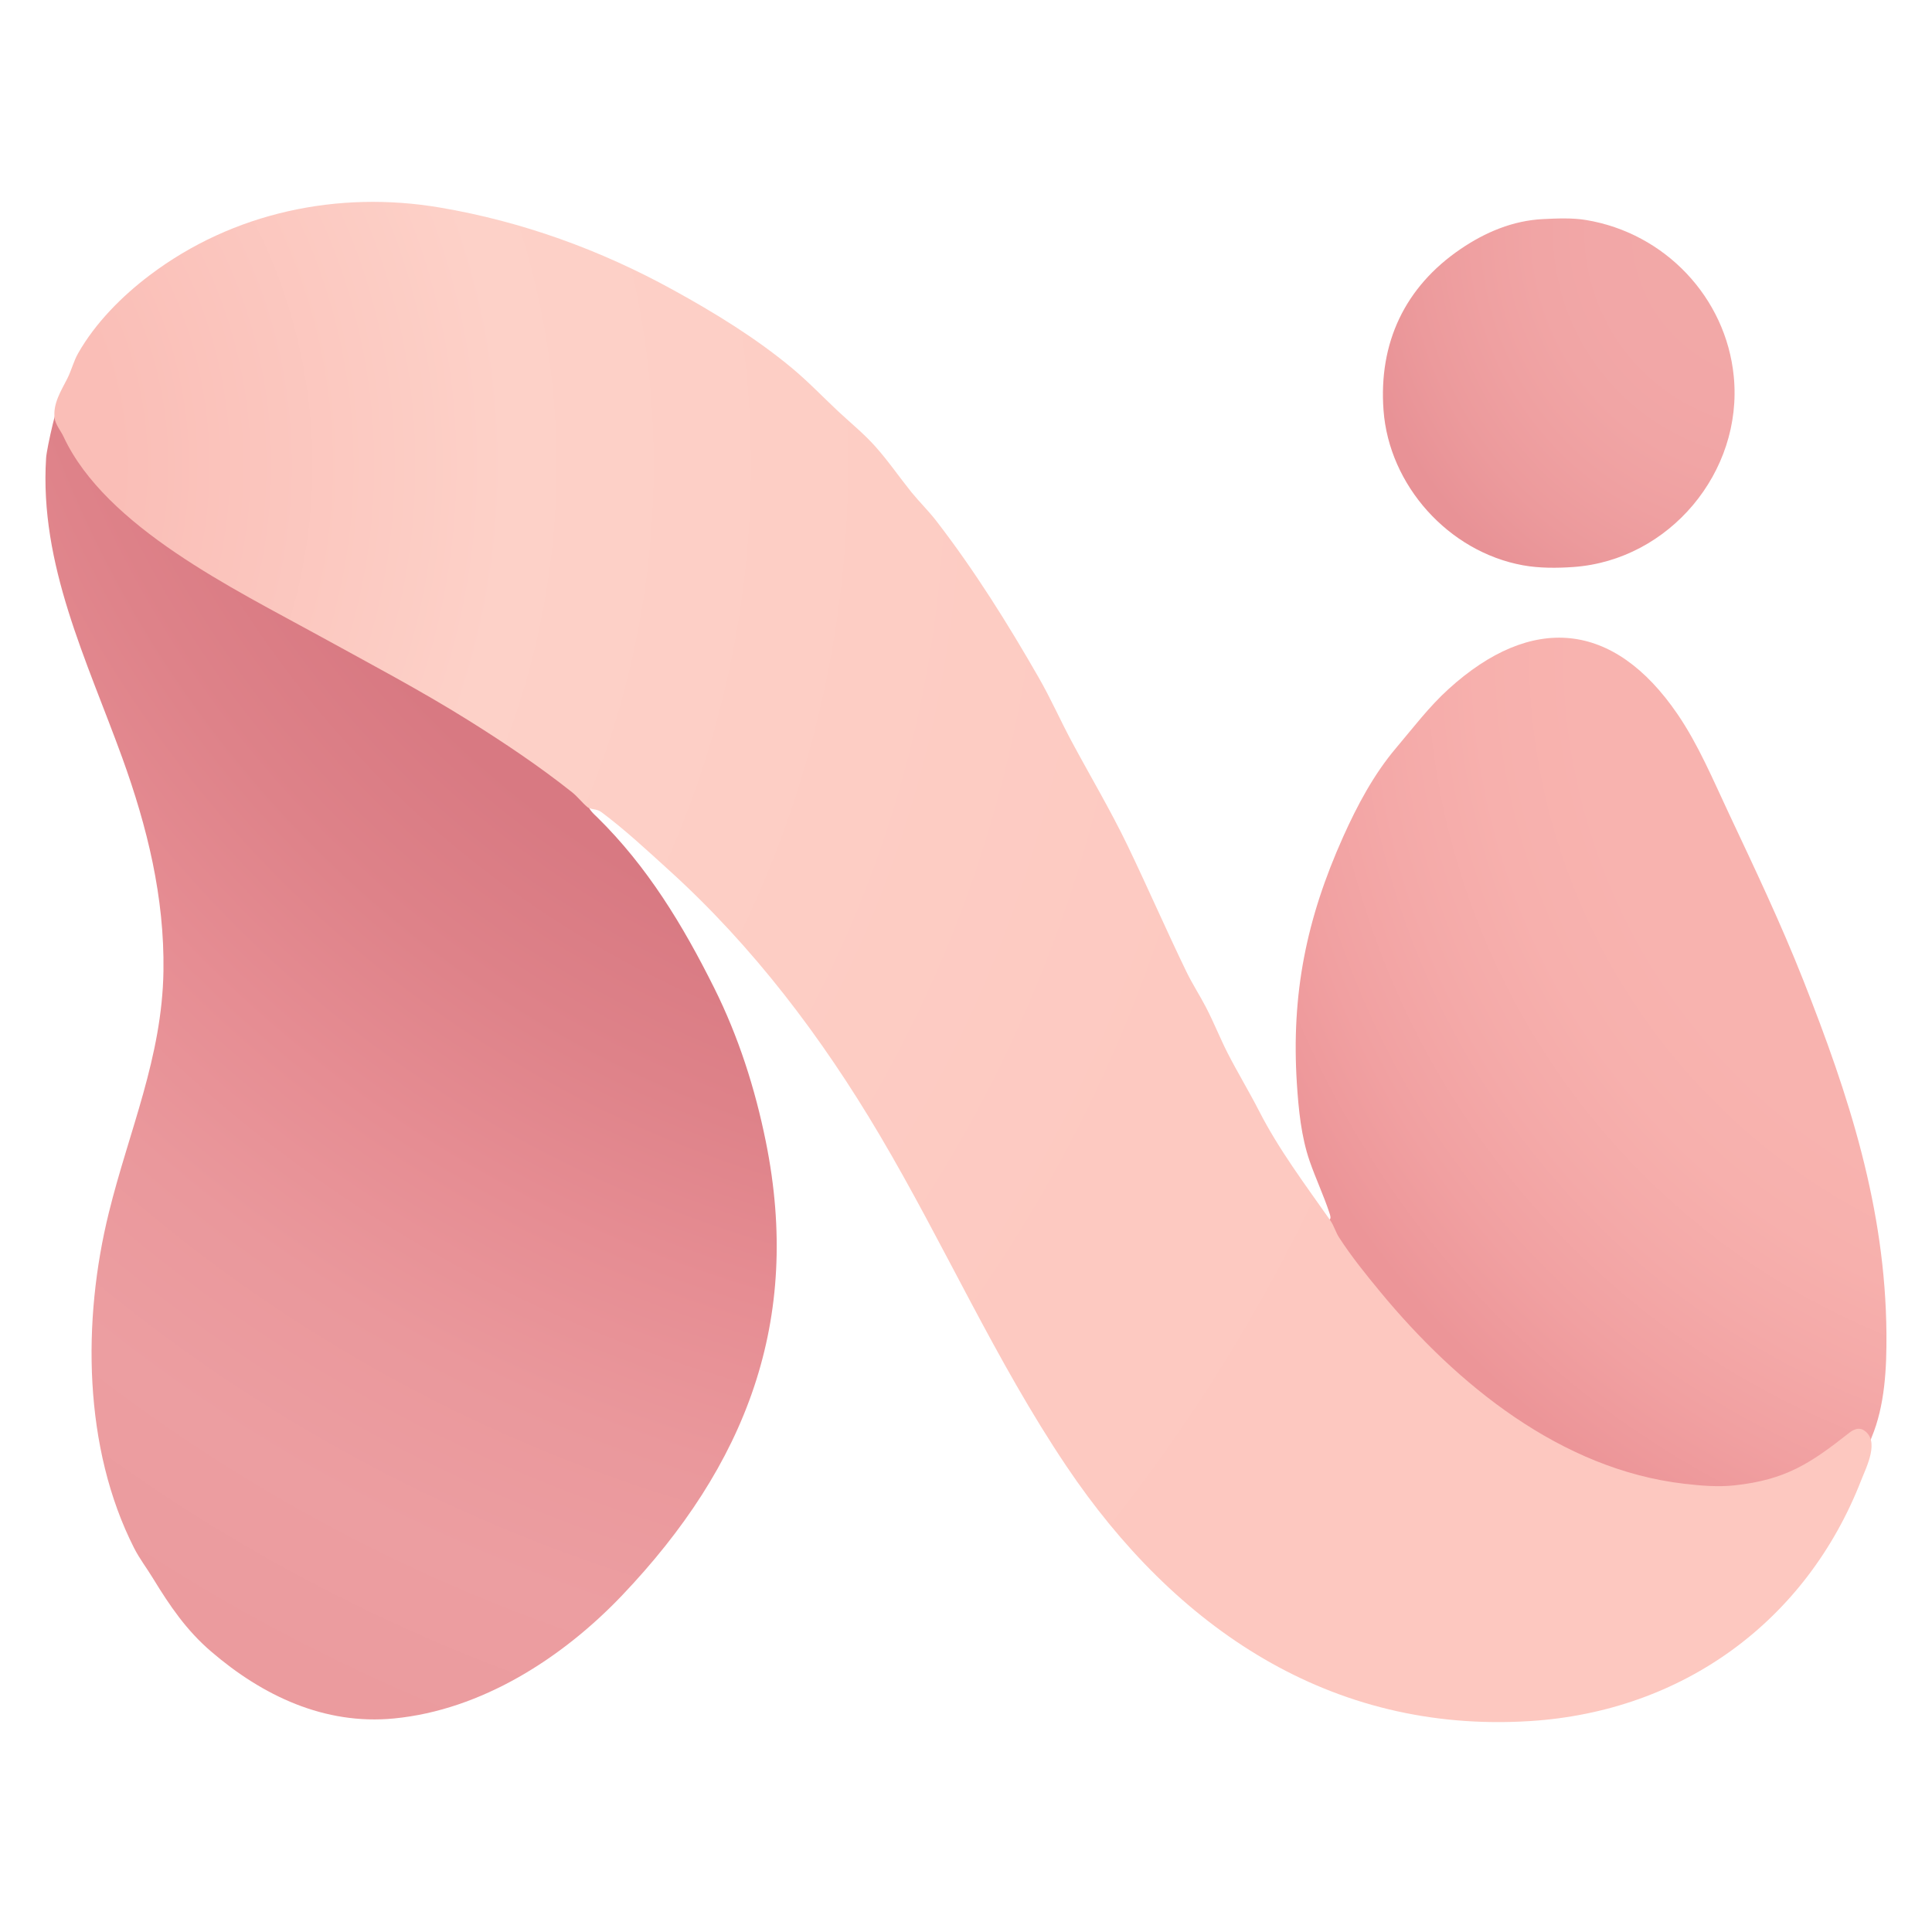
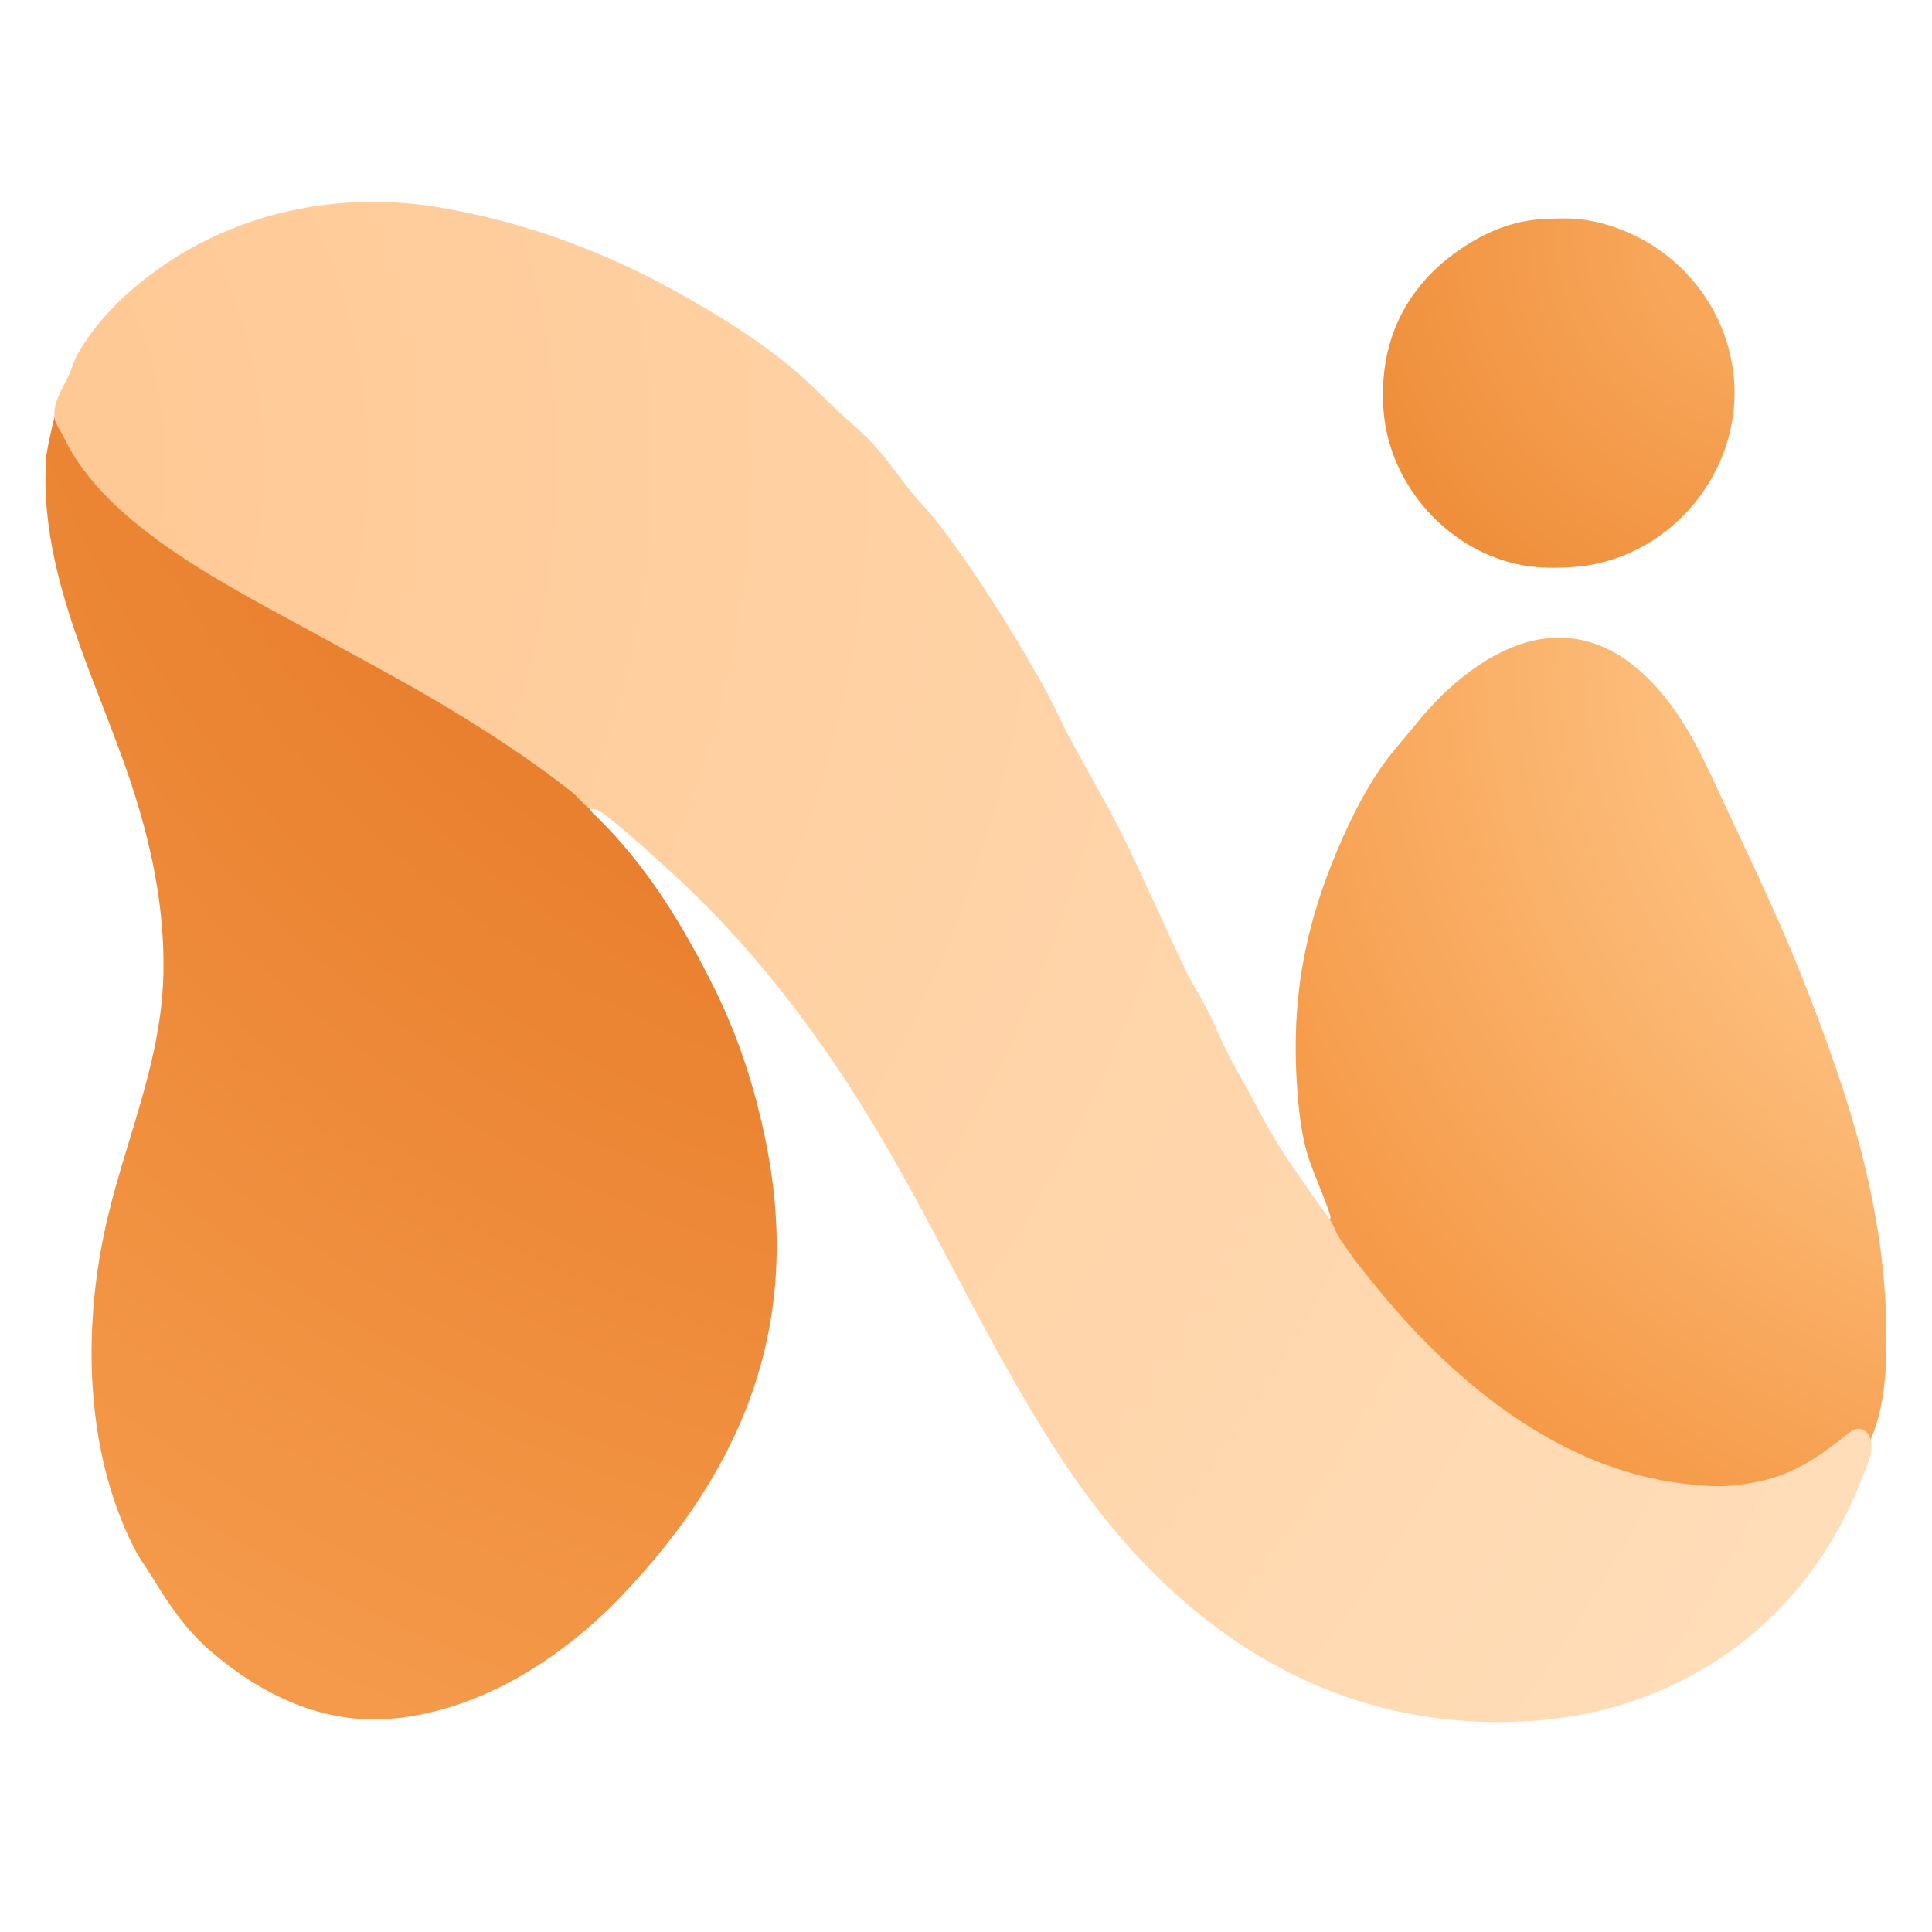
<svg xmlns="http://www.w3.org/2000/svg" viewBox="117.5 -27.5 380 380" width="380" height="380">
  <defs>
    <radialGradient id="g-blob" gradientUnits="userSpaceOnUse" cx="339.0" cy="-20.3" r="360.8">
-       <stop offset="0.526" stop-color="#D87982" />
-       <stop offset="0.621" stop-color="#DE8289" />
-       <stop offset="0.716" stop-color="#E68D93" />
-       <stop offset="0.810" stop-color="#EA989C" />
-       <stop offset="0.905" stop-color="#EC9EA1" />
-       <stop offset="1.000" stop-color="#EB9B9E" />
+       <stop offset="0.526" stop-color="#E9802F" />
+       <stop offset="0.621" stop-color="#EB8534" />
+       <stop offset="0.716" stop-color="#ED8A3A" />
+       <stop offset="0.810" stop-color="#F0903F" />
+       <stop offset="0.905" stop-color="#F29545" />
+       <stop offset="1.000" stop-color="#F49A4A" />
    </radialGradient>
    <radialGradient id="g-drop" gradientUnits="userSpaceOnUse" cx="543.0" cy="101.0" r="194.8">
-       <stop offset="0.487" stop-color="#F8B3AF" />
-       <stop offset="0.589" stop-color="#F8B3AF" />
-       <stop offset="0.692" stop-color="#F7B0AD" />
-       <stop offset="0.795" stop-color="#F4A9A8" />
-       <stop offset="0.897" stop-color="#F1A0A1" />
-       <stop offset="1.000" stop-color="#EC9598" />
+       <stop offset="0.487" stop-color="#FDBE7C" />
+       <stop offset="0.589" stop-color="#FBB772" />
+       <stop offset="0.692" stop-color="#FAB067" />
+       <stop offset="0.795" stop-color="#F8A85D" />
+       <stop offset="0.897" stop-color="#F7A152" />
+       <stop offset="1.000" stop-color="#F59A48" />
    </radialGradient>
    <radialGradient id="g-dot" gradientUnits="userSpaceOnUse" cx="467.8" cy="18.0" r="85.2">
-       <stop offset="0.272" stop-color="#F2A8A7" />
-       <stop offset="0.418" stop-color="#F2A7A7" />
-       <stop offset="0.563" stop-color="#F1A5A5" />
-       <stop offset="0.709" stop-color="#EFA0A1" />
-       <stop offset="0.854" stop-color="#EC9A9C" />
-       <stop offset="1.000" stop-color="#E89296" />
+       <stop offset="0.272" stop-color="#F8A75A" />
+       <stop offset="0.418" stop-color="#F6A254" />
+       <stop offset="0.563" stop-color="#F49D4E" />
+       <stop offset="0.709" stop-color="#F39948" />
+       <stop offset="0.854" stop-color="#F19442" />
+       <stop offset="1.000" stop-color="#EF8F3C" />
    </radialGradient>
    <radialGradient id="g-ribbon" gradientUnits="userSpaceOnUse" cx="73.5" cy="64.0" r="449.7">
-       <stop offset="0.149" stop-color="#FABEB7" />
-       <stop offset="0.320" stop-color="#FDD1C8" />
-       <stop offset="0.490" stop-color="#FDCDC4" />
-       <stop offset="0.660" stop-color="#FDC9C1" />
-       <stop offset="0.830" stop-color="#FDC8C0" />
-       <stop offset="1.000" stop-color="#FDC8C0" />
+       <stop offset="0.149" stop-color="#FFC995" />
+       <stop offset="0.320" stop-color="#FFCD9C" />
+       <stop offset="0.490" stop-color="#FFD1A3" />
+       <stop offset="0.660" stop-color="#FFD5AA" />
+       <stop offset="0.830" stop-color="#FFD9B1" />
+       <stop offset="1.000" stop-color="#FFDDB8" />
    </radialGradient>
  </defs>
  <g id="mark">
    <path id="sol-damla" d="M195.00 310.50C181.32 311.83 169.13 306.02 159.01 297.32C154.15 293.15 150.89 288.34 147.58 282.92C146.37 280.93 144.94 279.08 143.88 276.99C133.85 257.25 133.69 232.15 138.90 211.05C142.88 194.88 149.39 180.47 149.65 163.48C149.86 148.97 146.47 135.15 141.55 121.56C134.59 102.37 125.22 83.53 126.57 62.55C126.69 60.69 128.88 50.88 129.85 49.75C130.38 49.14 131.14 49.13 131.85 49.39C136.04 50.92 137.13 56.23 139.32 59.59C140.68 61.66 142.65 63.97 144.49 65.62C154.51 74.65 166.35 81.30 178.04 87.86C193.98 96.81 210.25 105.12 225.20 115.70C228.30 117.89 231.59 119.93 234.51 122.36C236.84 124.30 238.57 126.73 240.65 128.89C241.93 130.22 243.44 131.24 244.74 132.52C246.28 134.02 247.48 135.86 248.85 137.51C251.59 140.79 256.15 146.09 257.54 150.08C258.51 152.84 251.53 145.31 251.28 145.09C246.93 141.25 242.53 137.46 238.03 133.81C237.01 132.97 236.19 131.89 235.08 131.16C234.69 130.90 234.06 130.51 233.56 130.69C232.52 131.08 234.64 132.93 234.93 133.21C244.86 142.97 251.81 154.47 257.98 166.83C262.75 176.39 266.02 186.60 268.13 197.05C275.27 232.32 264.22 260.72 239.83 286.32C228.10 298.62 212.21 308.83 195.00 310.50Z" fill="url(#g-blob)" />
    <path id="sag-damla" d="M459.48 272.05C454.98 272.87 450.10 272.10 445.64 271.39C422.64 267.73 407.14 255.89 391.11 239.86C385.30 234.05 378.46 226.66 374.24 219.61C372.92 217.41 372.50 215.02 371.60 212.66C369.89 208.14 367.86 203.85 366.72 199.11C366.59 198.57 365.85 195.11 366.38 194.98C366.82 194.86 367.43 196.05 367.61 196.31C370.03 199.86 372.47 203.44 374.79 207.06C375.77 208.59 376.49 210.30 377.72 211.66C377.96 211.93 378.50 212.55 378.95 212.40C379.39 212.24 379.10 211.42 379.01 211.15C377.88 207.69 376.30 204.35 375.10 200.90C373.43 196.07 372.91 190.73 372.58 185.65C371.45 167.98 374.45 153.22 381.67 137.11C384.45 130.91 387.72 124.77 392.13 119.57C395.50 115.59 398.55 111.53 402.43 108.01C418.76 93.20 434.87 94.58 447.43 112.94C451.56 118.98 454.42 125.85 457.52 132.44C462.63 143.31 467.76 154.09 472.17 165.26C481.17 188.02 488.34 210.05 488.54 234.83C488.59 241.61 488.24 248.99 485.60 255.27C484.74 257.33 485.04 259.87 483.70 261.77C483.14 262.56 482.26 263.12 481.52 263.73C475.24 268.93 467.30 270.63 459.48 272.05Z" fill="url(#g-drop)" />
    <path id="nokta" d="M427.00 84.02C423.72 84.25 420.26 84.27 417.02 83.68C402.39 81.00 390.70 67.96 389.62 53.17C388.65 39.95 393.80 28.95 404.78 21.48C409.62 18.18 415.07 15.88 421.00 15.59C423.78 15.46 426.74 15.32 429.49 15.78C444.92 18.34 456.99 30.97 458.51 46.54C460.36 65.33 445.82 82.67 427.00 84.02Z" fill="url(#g-dot)" />
    <path id="kurdele" d="M418.50 311.01C379.15 313.52 348.58 292.62 327.26 260.89C313.31 240.15 303.23 217.23 290.53 195.77C279.15 176.52 265.64 158.65 249.03 143.61C244.77 139.75 240.39 135.66 235.78 132.23C234.80 131.50 233.71 131.80 233.05 131.26C231.97 130.36 231.12 129.20 230.00 128.31C223.58 123.21 216.67 118.59 209.73 114.24C200.17 108.26 190.16 102.99 180.28 97.55C163.71 88.42 138.30 76.19 130.01 58.41C129.48 57.26 128.40 56.01 128.24 54.74C127.89 51.90 129.51 49.38 130.72 47.00C131.55 45.38 131.96 43.58 132.86 42.00C136.24 36.03 141.51 30.73 146.96 26.62C163.30 14.27 183.98 9.91 204.08 13.33C220.25 16.08 235.60 21.65 249.94 29.55C258.02 33.99 266.16 38.98 273.26 44.89C276.46 47.55 279.35 50.58 282.38 53.42C284.81 55.69 287.43 57.81 289.64 60.29C292.20 63.14 294.36 66.32 296.76 69.30C298.34 71.24 300.13 72.98 301.66 74.96C309.18 84.70 315.73 95.18 321.84 105.84C324.15 109.87 326.05 114.16 328.24 118.26C331.91 125.11 335.93 131.85 339.30 138.86C343.25 147.07 346.88 155.43 350.86 163.64C352.02 166.04 353.48 168.26 354.70 170.62C356.23 173.56 357.45 176.66 358.95 179.61C360.92 183.46 363.16 187.15 365.13 190.99C369.04 198.64 374.26 205.56 379.16 212.55C379.88 213.58 380.20 214.85 380.89 215.91C383.28 219.61 386.17 223.19 388.97 226.58C404.04 244.83 424.52 261.51 448.72 264.33C452.00 264.71 455.35 265.01 458.66 264.65C468.67 263.57 473.55 260.37 481.18 254.35C481.99 253.71 483.04 253.18 484.03 253.78C487.34 255.78 484.59 261.04 483.59 263.60C472.75 291.47 448.35 309.11 418.50 311.01Z" fill="url(#g-ribbon)" />
  </g>
</svg>
